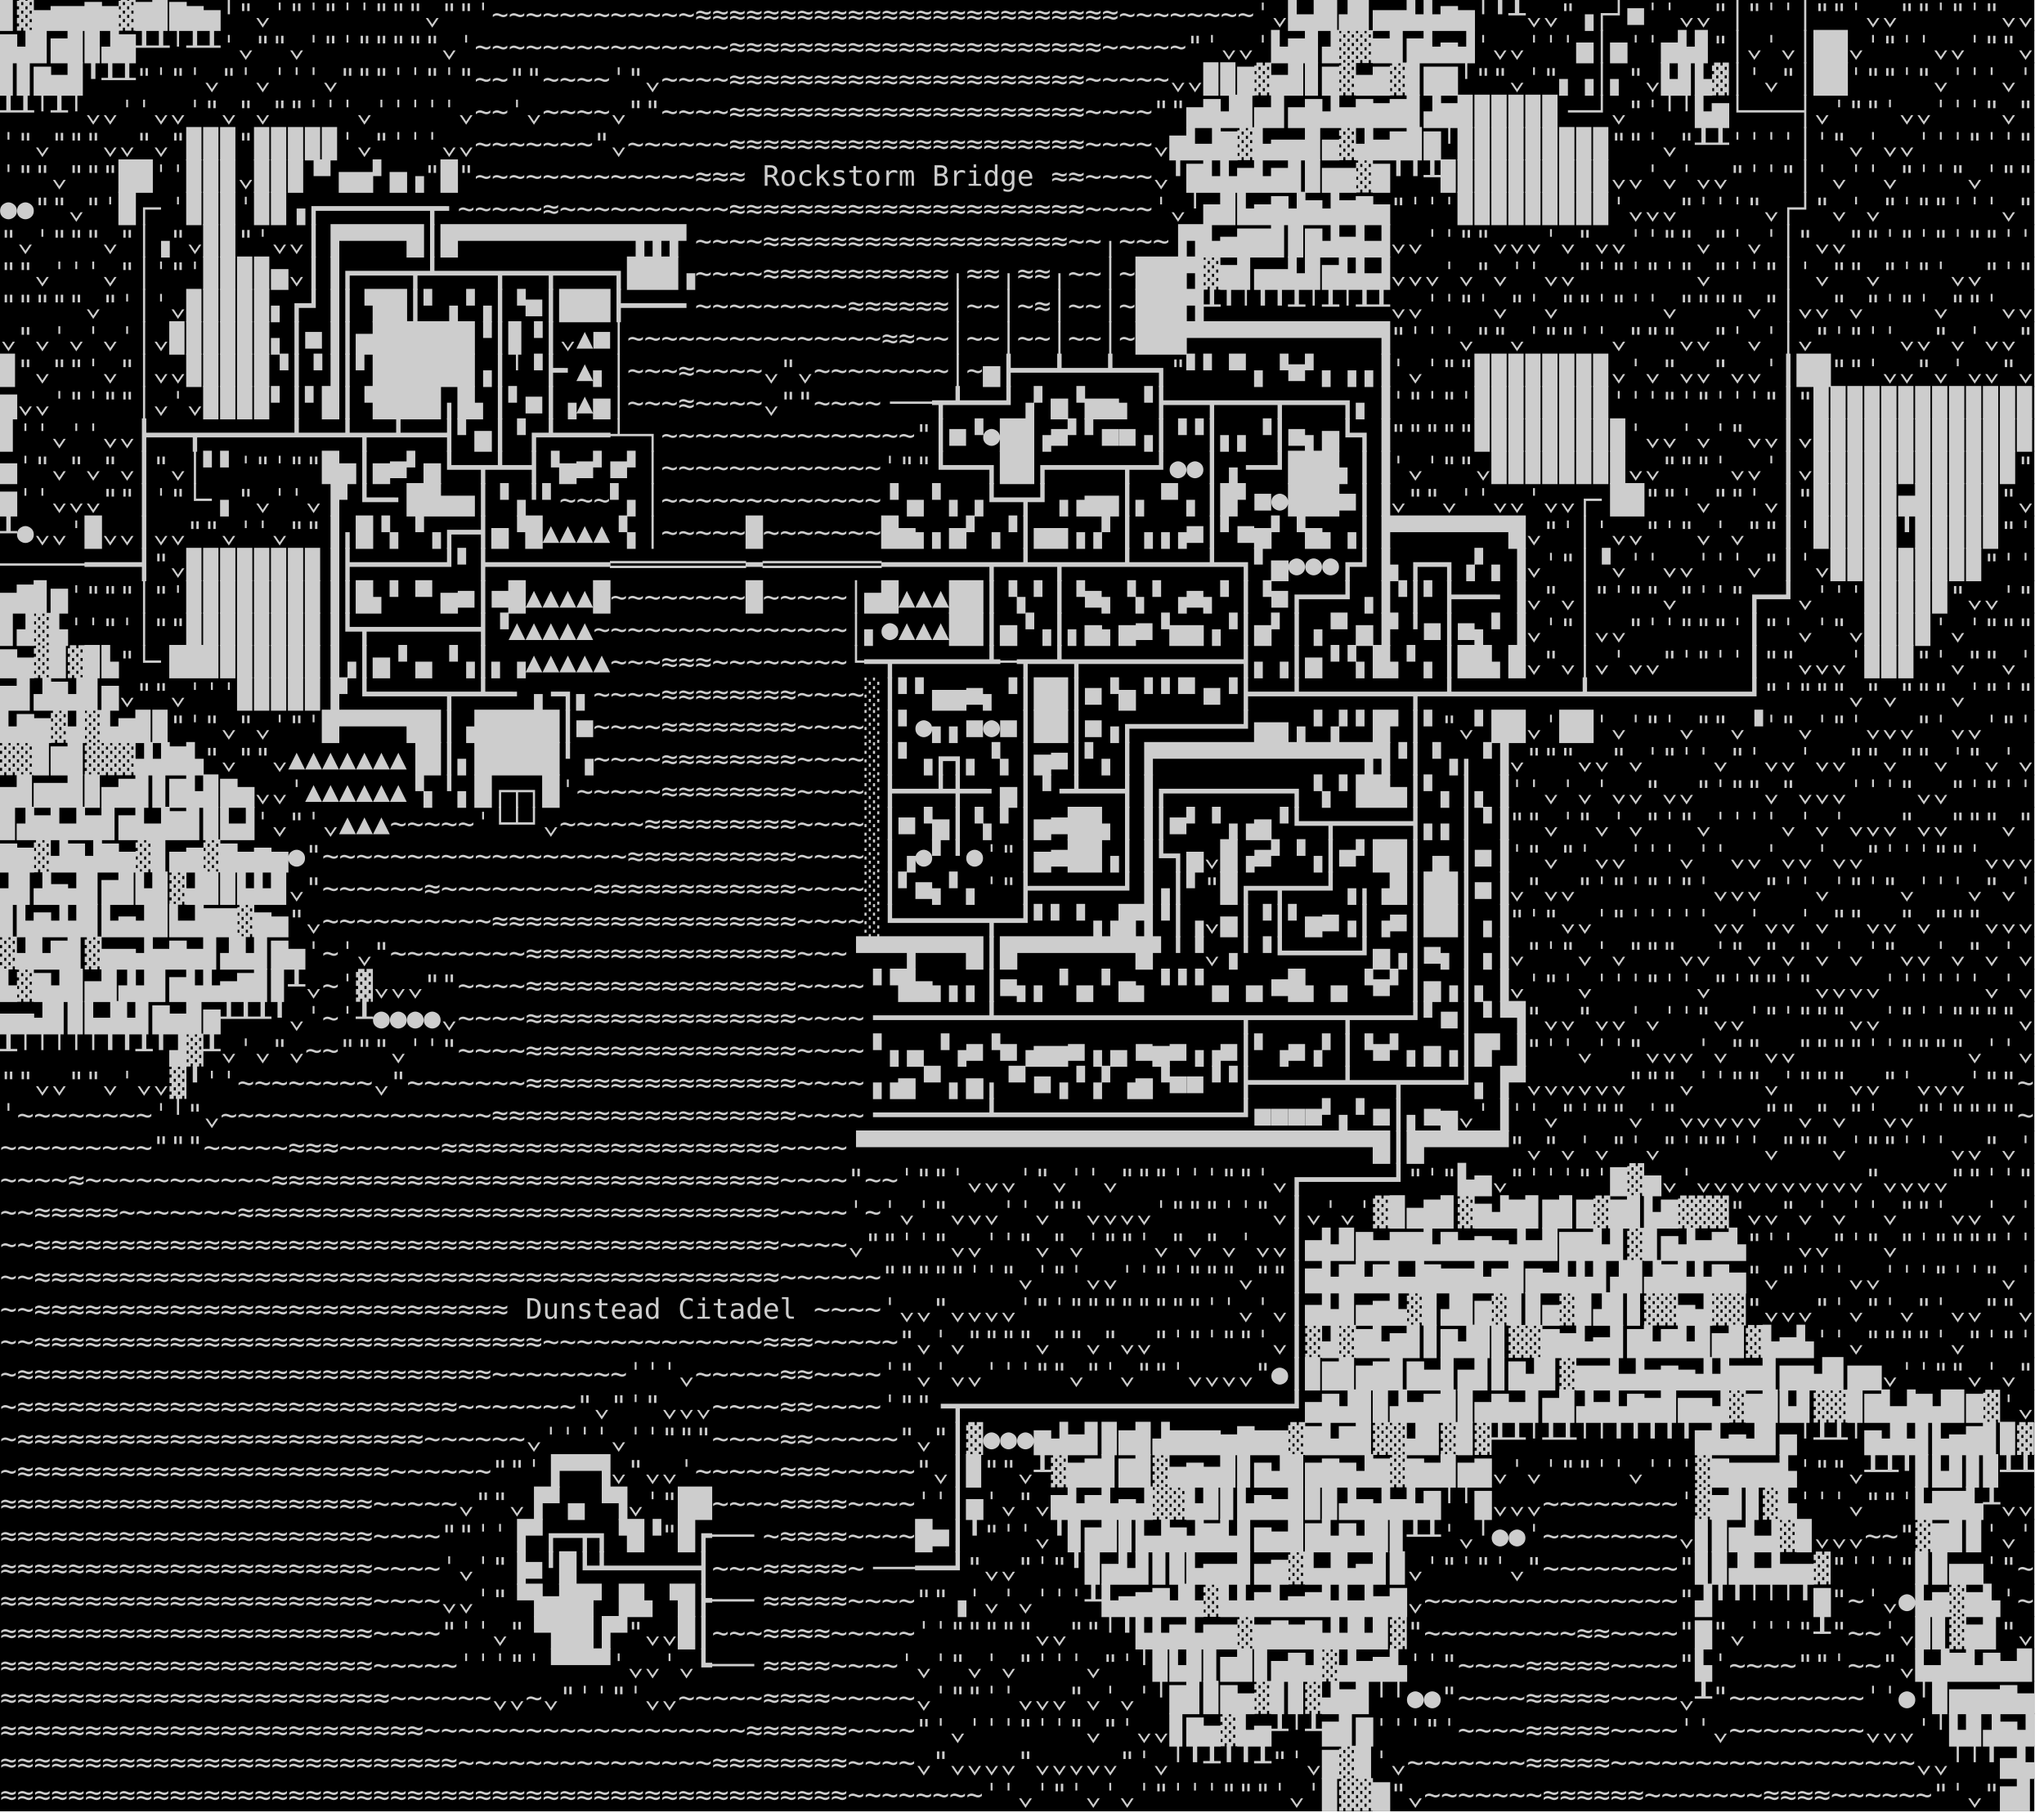
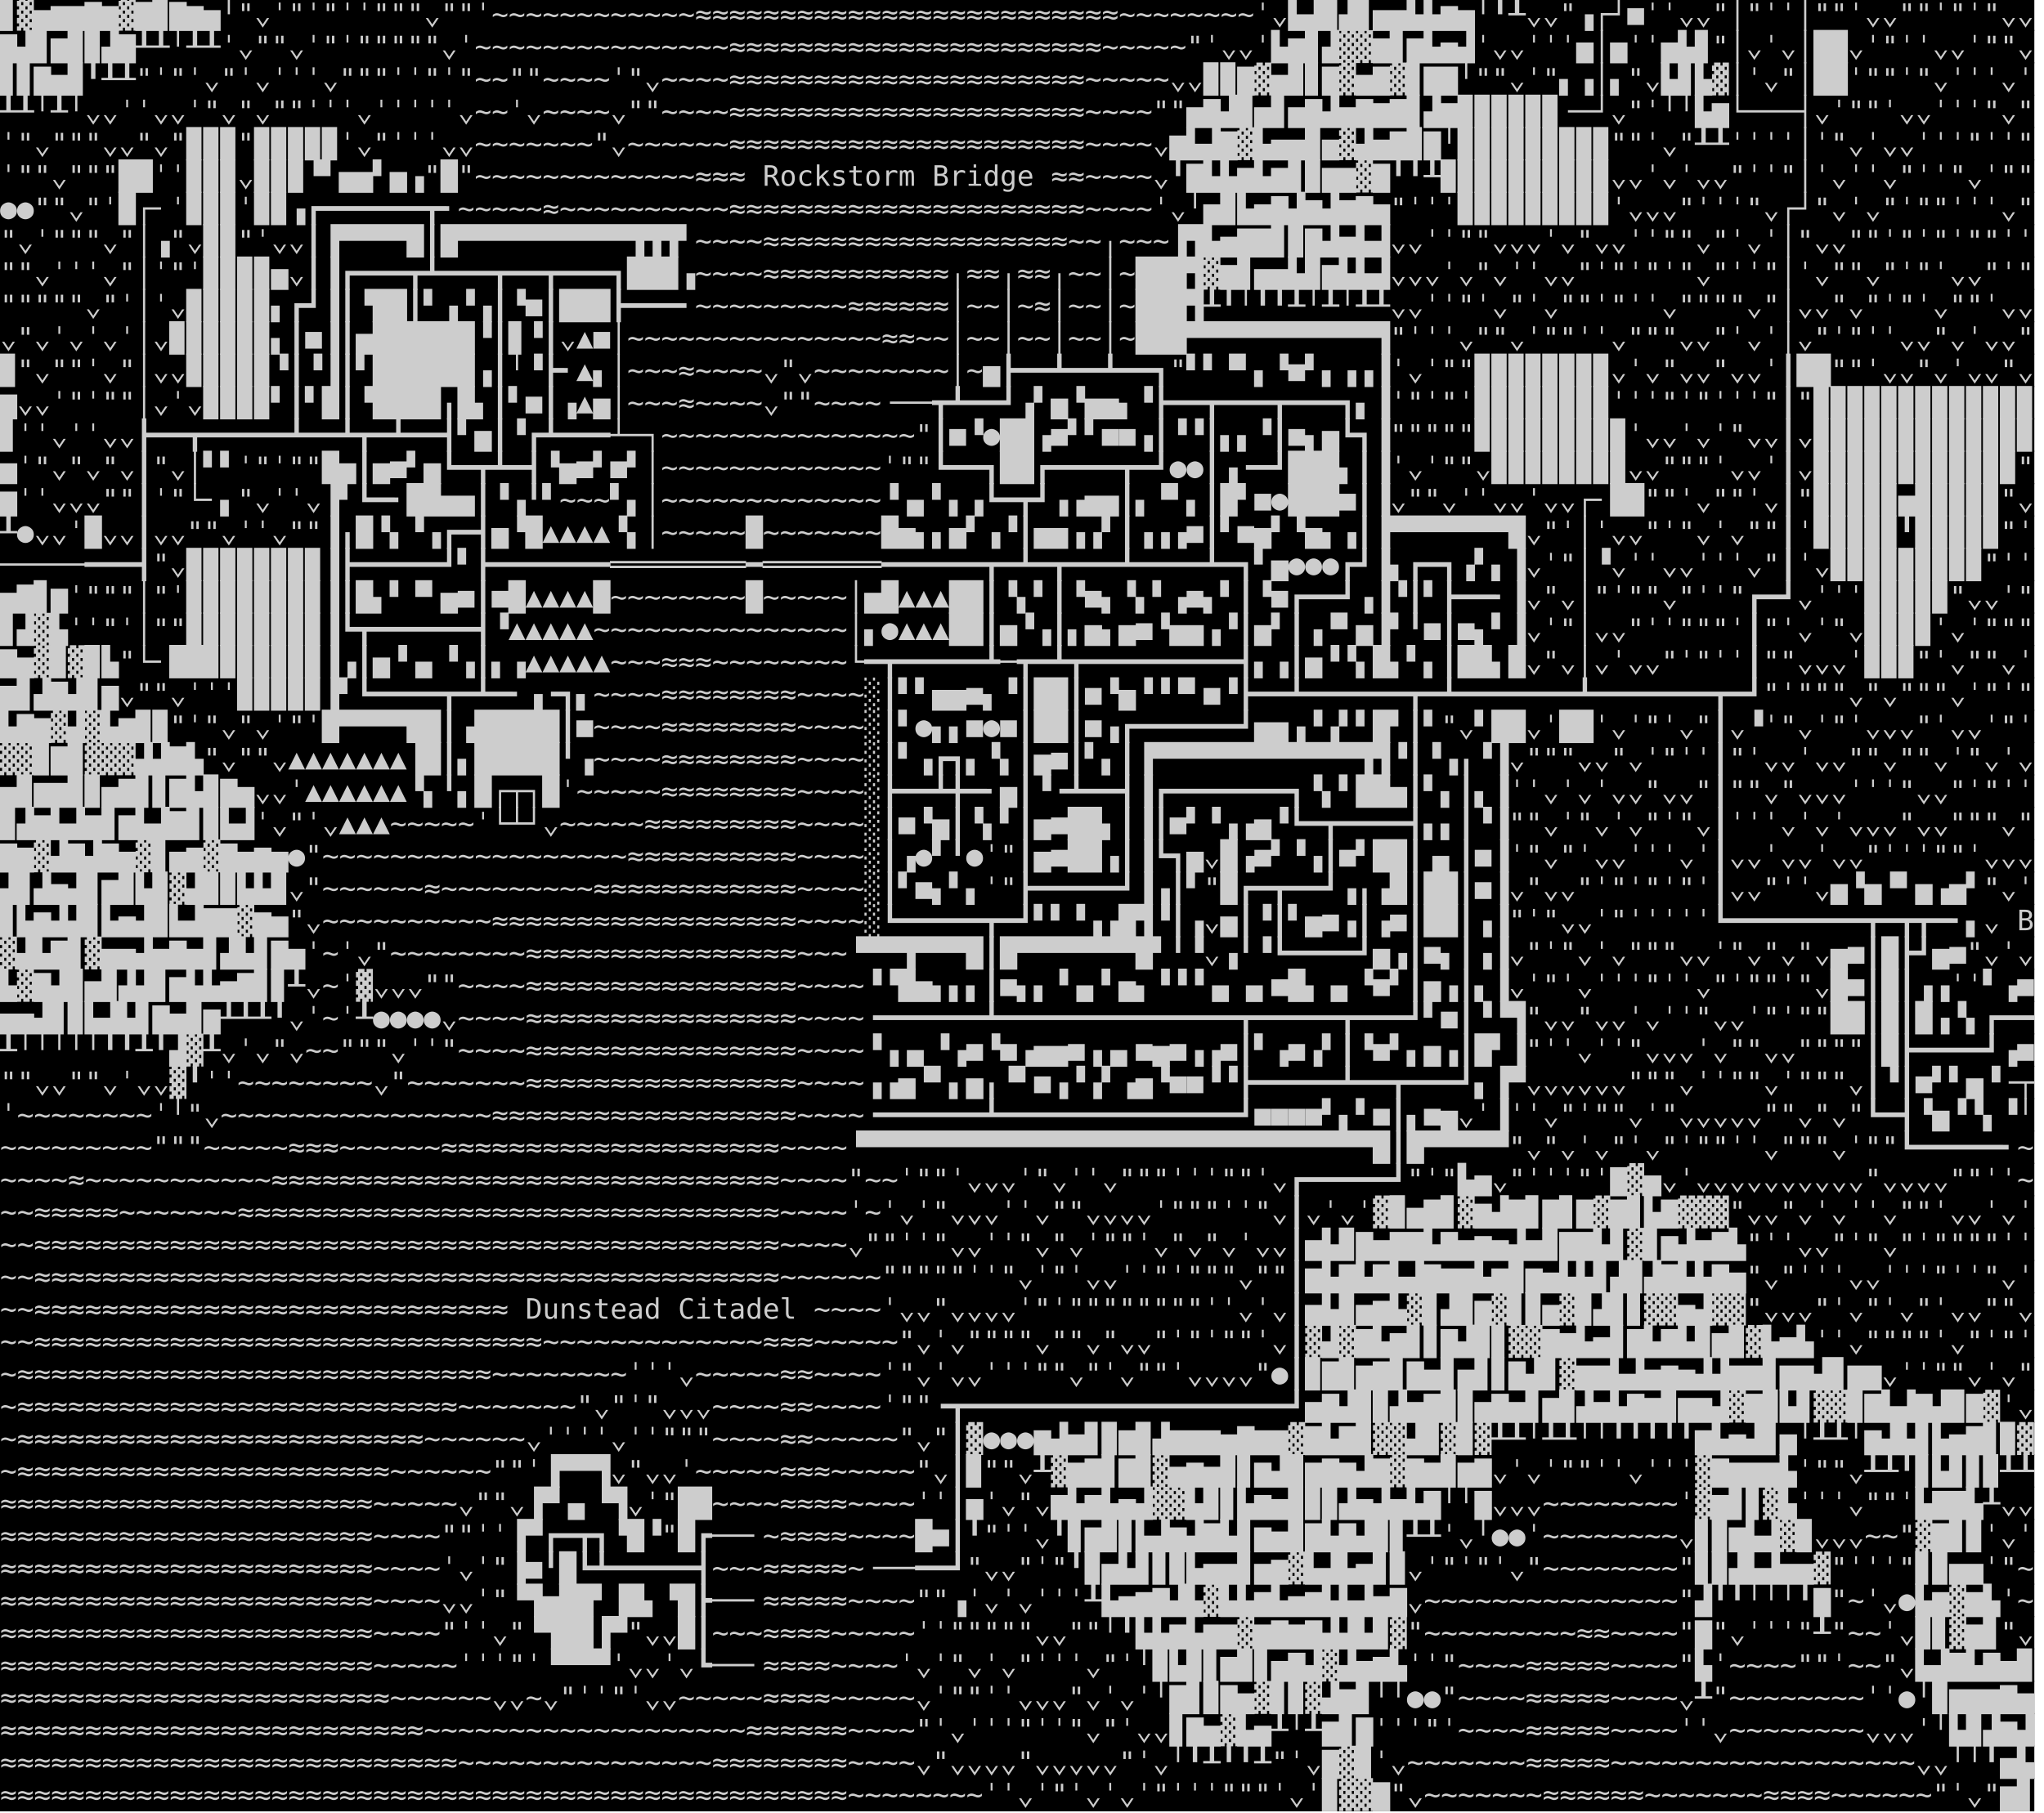
<svg xmlns="http://www.w3.org/2000/svg" version="1.1" width="726.0px" height="644.0px" viewBox="0 0 726.0 644.0" style="letter-spacing:0em;font-size:10px;font-family:'DejaVu Sans Mono';stroke:none">
  <text y="8.5" x="0.0" style="fill:#000000">████████████████████████████████████████████████████████████████████████████████████████████████████████████████████████</text>
█<text y="20.0" x="0.0" style="fill:#000000">████████████████████████████████████████████████████████████████████████████████████████████████████████████████████████</text>
█<text y="31.5" x="0.0" style="fill:#000000">████████████████████████████████████████████████████████████████████████████████████████████████████████████████████████</text>
█<text y="43.0" x="0.0" style="fill:#000000">████████████████████████████████████████████████████████████████████████████████████████████████████████████████████████</text>
█<text y="54.5" x="0.0" style="fill:#000000">████████████████████████████████████████████████████████████████████████████████████████████████████████████████████████</text>
█<text y="66.0" x="0.0" style="fill:#000000">████████████████████████████████████████████████████████████████████████████████████████████████████████████████████████</text>
█<text y="77.5" x="0.0" style="fill:#000000">████████████████████████████████████████████████████████████████████████████████████████████████████████████████████████</text>
█<text y="89.0" x="0.0" style="fill:#000000">████████████████████████████████████████████████████████████████████████████████████████████████████████████████████████</text>
█<text y="100.5" x="0.0" style="fill:#000000">████████████████████████████████████████████████████████████████████████████████████████████████████████████████████████</text>
█<text y="112.0" x="0.0" style="fill:#000000">████████████████████████████████████████████████████████████████████████████████████████████████████████████████████████</text>
█<text y="123.5" x="0.0" style="fill:#000000">████████████████████████████████████████████████████████████████████████████████████████████████████████████████████████</text>
█<text y="135.0" x="0.0" style="fill:#000000">████████████████████████████████████████████████████████████████████████████████████████████████████████████████████████</text>
█<text y="146.5" x="0.0" style="fill:#000000">████████████████████████████████████████████████████████████████████████████████████████████████████████████████████████</text>
█<text y="158.0" x="0.0" style="fill:#000000">████████████████████████████████████████████████████████████████████████████████████████████████████████████████████████</text>
█<text y="169.5" x="0.0" style="fill:#000000">████████████████████████████████████████████████████████████████████████████████████████████████████████████████████████</text>
█<text y="181.0" x="0.0" style="fill:#000000">████████████████████████████████████████████████████████████████████████████████████████████████████████████████████████</text>
█<text y="192.5" x="0.0" style="fill:#000000">████████████████████████████████████████████████████████████████████████████████████████████████████████████████████████</text>
█<text y="204.0" x="0.0" style="fill:#000000">████████████████████████████████████████████████████████████████████████████████████████████████████████████████████████</text>
█<text y="215.5" x="0.0" style="fill:#000000">████████████████████████████████████████████████████████████████████████████████████████████████████████████████████████</text>
█<text y="227.0" x="0.0" style="fill:#000000">████████████████████████████████████████████████████████████████████████████████████████████████████████████████████████</text>
█<text y="238.5" x="0.0" style="fill:#000000">████████████████████████████████████████████████████████████████████████████████████████████████████████████████████████</text>
█<text y="250.0" x="0.0" style="fill:#000000">████████████████████████████████████████████████████████████████████████████████████████████████████████████████████████</text>
█<text y="261.5" x="0.0" style="fill:#000000">████████████████████████████████████████████████████████████████████████████████████████████████████████████████████████</text>
█<text y="273.0" x="0.0" style="fill:#000000">████████████████████████████████████████████████████████████████████████████████████████████████████████████████████████</text>
█<text y="284.5" x="0.0" style="fill:#000000">████████████████████████████████████████████████████████████████████████████████████████████████████████████████████████</text>
█<text y="296.0" x="0.0" style="fill:#000000">████████████████████████████████████████████████████████████████████████████████████████████████████████████████████████</text>
█<text y="307.5" x="0.0" style="fill:#000000">████████████████████████████████████████████████████████████████████████████████████████████████████████████████████████</text>
█<text y="319.0" x="0.0" style="fill:#000000">████████████████████████████████████████████████████████████████████████████████████████████████████████████████████████</text>
█<text y="330.5" x="0.0" style="fill:#000000">████████████████████████████████████████████████████████████████████████████████████████████████████████████████████████</text>
█<text y="342.0" x="0.0" style="fill:#000000">████████████████████████████████████████████████████████████████████████████████████████████████████████████████████████</text>
█<text y="353.5" x="0.0" style="fill:#000000">████████████████████████████████████████████████████████████████████████████████████████████████████████████████████████</text>
█<text y="365.0" x="0.0" style="fill:#000000">████████████████████████████████████████████████████████████████████████████████████████████████████████████████████████</text>
█<text y="376.5" x="0.0" style="fill:#000000">████████████████████████████████████████████████████████████████████████████████████████████████████████████████████████</text>
█<text y="388.0" x="0.0" style="fill:#000000">████████████████████████████████████████████████████████████████████████████████████████████████████████████████████████</text>
█<text y="399.5" x="0.0" style="fill:#000000">████████████████████████████████████████████████████████████████████████████████████████████████████████████████████████</text>
█<text y="411.0" x="0.0" style="fill:#000000">████████████████████████████████████████████████████████████████████████████████████████████████████████████████████████</text>
█<text y="422.5" x="0.0" style="fill:#000000">████████████████████████████████████████████████████████████████████████████████████████████████████████████████████████</text>
█<text y="434.0" x="0.0" style="fill:#000000">████████████████████████████████████████████████████████████████████████████████████████████████████████████████████████</text>
█<text y="445.5" x="0.0" style="fill:#000000">████████████████████████████████████████████████████████████████████████████████████████████████████████████████████████</text>
█<text y="457.0" x="0.0" style="fill:#000000">████████████████████████████████████████████████████████████████████████████████████████████████████████████████████████</text>
█<text y="468.5" x="0.0" style="fill:#000000">████████████████████████████████████████████████████████████████████████████████████████████████████████████████████████</text>
█<text y="480.0" x="0.0" style="fill:#000000">████████████████████████████████████████████████████████████████████████████████████████████████████████████████████████</text>
█<text y="491.5" x="0.0" style="fill:#000000">████████████████████████████████████████████████████████████████████████████████████████████████████████████████████████</text>
█<text y="503.0" x="0.0" style="fill:#000000">████████████████████████████████████████████████████████████████████████████████████████████████████████████████████████</text>
█<text y="514.5" x="0.0" style="fill:#000000">████████████████████████████████████████████████████████████████████████████████████████████████████████████████████████</text>
█<text y="526.0" x="0.0" style="fill:#000000">████████████████████████████████████████████████████████████████████████████████████████████████████████████████████████</text>
█<text y="537.5" x="0.0" style="fill:#000000">████████████████████████████████████████████████████████████████████████████████████████████████████████████████████████</text>
█<text y="549.0" x="0.0" style="fill:#000000">████████████████████████████████████████████████████████████████████████████████████████████████████████████████████████</text>
█<text y="560.5" x="0.0" style="fill:#000000">████████████████████████████████████████████████████████████████████████████████████████████████████████████████████████</text>
█<text y="572.0" x="0.0" style="fill:#000000">████████████████████████████████████████████████████████████████████████████████████████████████████████████████████████</text>
█<text y="583.5" x="0.0" style="fill:#000000">████████████████████████████████████████████████████████████████████████████████████████████████████████████████████████</text>
█<text y="595.0" x="0.0" style="fill:#000000">████████████████████████████████████████████████████████████████████████████████████████████████████████████████████████</text>
█<text y="606.5" x="0.0" style="fill:#000000">████████████████████████████████████████████████████████████████████████████████████████████████████████████████████████</text>
█<text y="618.0" x="0.0" style="fill:#000000">████████████████████████████████████████████████████████████████████████████████████████████████████████████████████████</text>
█<text y="629.5" x="0.0" style="fill:#000000">████████████████████████████████████████████████████████████████████████████████████████████████████████████████████████</text>
█<text y="641.0" x="0.0" style="fill:#000000">████████████████████████████████████████████████████████████████████████████████████████████████████████████████████████</text>
█<text y="8.5" x="0.0" style="fill:#cdcdcd">▊▓▅▆▆▇▆▓▇▉▇▆▅╵"⌄ˈ"ˈ"ˈˈ"""⌄""ˈ~~~~~~~~~~~~≈≈≈≈≈≈≈≈≈≈≈≈≈≈≈≈≈≈≈≈≈≈≈≈≈~~~~~~~~ˈ⌄▙▟▉▟▊▅▅▙▙▆▅╵╹┸⌄⌄"▗┌┘■ˈˈ⌄⌄"│"ˈˈ│""ˈ⌄⌄""ˈ"ˈ"⌄⌄</text>
⌄<text y="20.0" x="0.0" style="fill:#cdcdcd">▇▟▊▆▉▉▟▇┸┸╵┸┸ˈ⌄""⌄ˈ"ˈ"""""⌄ˈ~~~~~~~~~~~~~~~≈≈≈≈≈≈≈≈≈≈≈≈≈≈≈≈≈≈≈≈≈≈~~~~~"ˈ⌄⌄ˈ▙▆▊▟▓▓▆▊▆▙▅▟ˈ⌄⌄ˈˈˈ▅│▅ˈˈ▅▙▊"│⌄ˈ⌄│██⌄ˈ"ˈˈ⌄⌄ˈ""⌄</text>
⌄<text y="31.5" x="0.0" style="fill:#cdcdcd">▊▊▇▅▉╹┸┸"ˈ"ˈ⌄"ˈ⌄ˈˈˈ⌄"""ˈˈ"ˈ"~~""~~~~ˈ"⌄~~~~≈≈≈≈≈≈≈≈≈≈≈≈≈≈≈≈≈≈≈≈≈~~~~~⌄⌄▉▉▇▓▅▉▊▇▓▅▇▓▊▇▇╵""⌄ˈ"▖▗│▖"⌄▙▊▙▓│ˈ⌄"│██ˈ""ˈ"⌄ˈˈˈ⌄ˈ</text>
"<text y="43.0" x="0.0" style="fill:#cdcdcd">┸┸╵┸╵⌄⌄ˈˈ⌄⌄ˈ"⌄"⌄""ˈˈˈ⌄ˈˈˈˈˈ⌄~~ˈ⌄~~~~⌄""~~~~≈≈≈≈≈≈≈≈≈≈≈≈≈≈≈≈≈≈≈≈≈~~~~""▅▇▟▉▅▊▅▇▟▅▇▆▇▊▟▆▉▉▉▉▉▉╶─┘⌄"ˈ╵╵▙▆└───┤⌄ˈ""ˈ⌄⌄ˈˈˈ"⌄"</text>
⌄<text y="54.5" x="0.0" style="fill:#cdcdcd">ˈ"⌄"""⌄⌄"⌄"▉▉▉"▉▉▉▉▉ˈ⌄"ˈˈˈ⌄⌄~~~~~~~"⌄~~~~~~≈≈≈≈≈≈≈≈≈≈≈≈≈≈≈≈≈≈≈≈≈~~~~⌄▆▙▟▇▓▙▅▅▉▅▓▟▅▇▉▇╵▉▉▉▉▉▉▉▉▉""ˈ⌄"┸┸ˈˈˈˈ│ˈ"⌄ˈ⌄⌄ˈˈˈ"ˈˈ"</text>
ˈ<text y="66.0" x="0.0" style="fill:#cdcdcd">ˈ""⌄"""██ˈˈ▉▉▉⌄▉▉▉▝▘▅▅▘▅▗"█"~~~~~~~~~~~~~≈≈≈ Rockstorm Bridge ≈≈~~~~⌄╹▇▙▙▆▙▆▊▉▆▆▓▇╹╹┸▉▉▉▉▉▉▉▉▉▉⌄⌄ˈ⌄ˈ⌄⌄"ˈˈ"│ˈ⌄ˈˈ⌄"ˈˈ"⌄ˈ""</text>
ˈ<text y="77.5" x="0.0" style="fill:#cdcdcd">●●""⌄"ˈ█┌╴ˈ▉▉▉ˈ▉▉▗┏━━━━━━┳╸~~~~~≈~~~~~~~~~~≈≈≈≈≈≈≈≈≈≈≈≈≈≈≈≈≈≈≈≈≈~~~~ˈ⌄╵▅▉▙▅▇▟▆▟▆▇▅"ˈˈˈ▉▉▉▉▉▉▉▉▉ˈ⌄⌄⌄"ˈˈˈ"⌄┌┘"⌄ˈ⌄"ˈ""ˈˈˈ⌄"</text>
ˈ<text y="89.0" x="0.0" style="fill:#cdcdcd">"⌄ˈ"""⌄"│▗"⌄▉▉"ˈ⌄⌄┃▐▀▀▀▀█┃█▀▀▀▀▀▀▀▀▀▀▜▜▜▘~~~~≈≈≈≈≈≈≈≈≈≈≈≈≈≈≈≈≈≈~~╷~~~▐▜▙▅▇▇▊▉▇▟▅▙▟⌄⌄ˈˈ""⌄⌄⌄ˈ⌄"⌄⌄ˈˈ""⌄"ˈ⌄ˈ│"⌄⌄""ˈ"ˈ"ˈ""ˈˈ</text>
⌄<text y="100.5" x="0.0" style="fill:#cdcdcd">""⌄ˈˈˈ⌄"│ˈ"ˈ▉▉▉▉▅⌄┃▐┏━━━┳┻━━━┳━━┳━━━┓███▗~~~~≈≈≈≈≈≈≈≈≈≈≈╷≈≈╷≈≈╷~~│~███▜▓▆▊▅▅▙▉▆▙▙▟⌄⌄⌄ˈ⌄"⌄ˈˈ⌄⌄"ˈ"ˈ"ˈ"⌄"ˈˈ"│ˈ⌄""⌄"ˈ"ˈ⌄⌄"ˈ"</text>
⌄<text y="112.0" x="0.0" style="fill:#cdcdcd">"""""⌄"ˈ│ˈ⌄▉▉▉▉▉▖┏┛▐┃▝██┃▘▗▝▗┃▝■┃███┣━━━╸~~~~~~~~~≈≈≈≈≈≈│~~│~≈│~~│~███▜┸╹╵╹╹┸╵┸╵┸┸⌄⌄ˈˈ"ˈ⌄"ˈ⌄""ˈ"ˈˈ⌄""""⌄"│⌄⌄"⌄"ˈ"ˈ⌄""ˈ⌄⌄</text>
ˈ<text y="123.5" x="0.0" style="fill:#cdcdcd">⌄"⌄ˈ⌄ˈ⌄ˈ│⌄▉▉▉▉▉▉▖┃■▐┃▅██████▝┃▊▝┃⌄▲■│~~~~~~~~~~~~~~~≈≈~~│~~│~~│~~│~███▀▀▀▀▀▀▀▀▀▀▀▜"ˈˈˈ⌄""⌄ˈ""ˈˈ⌄"""⌄⌄"ˈ⌄ˈ│⌄"ˈ"ˈˈ⌄⌄"⌄ˈ⌄⌄"</text>
⌄<text y="135.0" x="0.0" style="fill:#cdcdcd">▉"⌄""ˈ⌄"│⌄⌄▉▉▉▉▉▝┃▝▐┃▘██████▗┃╵▝┣╸▲▖│~~~≈~~~~⌄"⌄~~~~~~~~│~▅┣━━┻━━┻━━┓"▘▘▝▘▖▝■▘▖▗▗▐ˈ⌄ˈ""▉▉▉▉▉▉▉▉⌄ˈ⌄"⌄⌄"⌄⌄ˈ┃██""ˈ⌄⌄"⌄ˈ⌄⌄"⌄</text>
⌄<text y="146.5" x="0.0" style="fill:#cdcdcd">▆⌄⌄ˈ"ˈ""│⌄ˈ⌄▉▉▉▉▘┃▘█┃▝████╻█▖┃▘■┃▗▲▅│~~~≈~~~~⌄""~~~~╶──┳┻━━┛▗▘▅▝▅▅▖▝┣━━┳━━━┳━━━┓▖▐ˈ"ˈ"ˈ▉▉▉▉▉▉▉▉ˈˈˈ"ˈ"ˈˈˈ"┃"▉▉▉▉▉▉▉▉▉▉▉▉▉</text>
⌄<text y="158.0" x="0.0" style="fill:#cdcdcd">▊ˈˈ⌄ˈˈ⌄⌄┣━━┳━━━━━┻━━┻┳━┻━━┫▘▅┃▝┏┻━━━┴─┐~~~~~~~~~~~~~~~"┃■▝●██▗■▘▘■■▗┃▝▝┃▖▖▝┃■▖▅┗┓▐"""""▉▉▉▉▉▉▉▉▉ˈ⌄⌄ˈ⌄ˈ"⌄⌄┃⌄▉▉▉▉▉▉▉▉▉▉▉▉▉</text>
ˈ<text y="169.5" x="0.0" style="fill:#cdcdcd">▅ˈ"⌄"⌄"⌄┃"⌄│▘▘ˈ"ˈ""█▅┃▅■▘▅┗━┳┻━┫▝▅■▘■▘│~~~~~~~~~~~~~ˈ""┗━━┓██┏━━━━┳━┛●●┃▗╺━┛███▖┃▐ˈ⌄ˈ""⌄▉▉▉▉▉▉▉▉⌄⌄"""ˈ⌄⌄ˈ┃⌄▉▉▉▉▉▉▉▉▉▉▉▉"</text>
⌄<text y="181.0" x="0.0" style="fill:#cdcdcd">▆ˈˈ⌄⌄⌄""┃ˈ"└╴▖"⌄ˈˈ⌄▐▘┗━╸██▅▅┃▝▗╹▘~~~▘▖│~~~~~~~~~~~~~▝▗▖▘▖▗┗━┳┛▗▗▅▅┃▖▝▘▖┃█▘■●███■┃▐⌄""⌄ˈˈ⌄⌄ˈ⌄⌄┌╴██""ˈ⌄""ˈ⌄┃"▉▉▉▉▉▅▉▉▉▉▉"⌄</text>
ˈ<text y="192.5" x="0.0" style="fill:#cdcdcd">┸●⌄⌄ˈ█⌄⌄┃⌄⌄""⌄ˈˈ⌄""▐╻█▝▖▝▗┏━┫▅▝█▲▲▲▲▝▖│~~~~~█~~~~~~~█▅▖▖▅▘▗▝┃▅▅▗▗▘┃▗▗▗■┃▘■▅▘▝▅▖▗┃▐▀▀▀▀▀▀▀█⌄"ˈ│ˈ⌄⌄"ˈ"⌄ˈ⌄""┃ˈ▉▉▉▉▉╹▉▉▉▉▉"ˈ</text>
"<text y="204.0" x="0.0" style="fill:#cdcdcd">─────━━━┫"⌄▉▉▉▉▉▉▉▉▐┣━━━━━┛▘┣━━━━━━━════════━═══════━━━━━━┳━┻━┳━━━┻━━━━┻━┓▘▅●●●┏┛▐▖┏━┓▗▘▖▐⌄ˈ"│▝⌄ˈˈ⌄⌄ˈˈˈ⌄"┃ˈ⌄▉▉▉▉▉▉▉▉▉"ˈˈ</text>
"<text y="215.5" x="0.0" style="fill:#cdcdcd">▅▇▊▆ˈ"""│"ˈ▉▉▉▉▉▉▉▉▐┃█▖▘▝▘▅■┃■█▲▲▲▲█~~~~~~~~█~~~~~│▅█▲▲▲██┃▝▖▘┃▝■▖▝▖▘▗■▖▘┃▝■┏━━┛▗▐▝┃▘┣━━╸▐⌄"⌄│"ˈ""⌄"ˈˈ"┏━┛⌄ˈˈˈ▉▉▉▉▉"⌄⌄ˈ"</text>
"<text y="227.0" x="0.0" style="fill:#cdcdcd">▊▟▓▙ˈˈ"ˈ│""▉▉▉▉▉▉▉▉▐┗┳━━━━━━┫▝▲▲▲▲▲~~~~~~~~~~~~~~~│▖●▲▲▲██┃▅▝▗┃▖▅▖▅■▝▅▅▗▝┃▅▘┃▗▝▘▅▐▘╹■┃■▖▘▐⌄ˈ"│⌄⌄"ˈˈ"""ˈ┃"ˈ⌄ˈ"⌄▉▉▉▉ˈ⌄ˈ"""</text>
ˈ<text y="238.5" x="0.0" style="fill:#cdcdcd">▇▅▓▉▓▉▙"└╴██▉▉▉▉▉▉▉▐▗┃▅▝▗▖▝▗┃▖▗▲▲▲▲▲~~~≈≈≈~~~~~~~~└━┳━━━━━┻─┳━┻┳━━━━━━━━━┫▖▗┃▅▝▝▖█▖▘▖┃██▖█⌄"⌄│⌄ˈ⌄⌄"ˈ"ˈˈ┃""⌄⌄⌄ˈ▉▉▉"ˈ⌄""⌄ˈ</text>
- ˈ<text y="250.0" x="0.0" style="fill:#cdcdcd">▆▊▟▇▟▊▆⌄""⌄ˈˈˈ▉▉▉▉▉▐▘┗━━━━┳━┻━╸▗╺┓▖~~~~≈≈≈≈≈≈≈≈~~~~░┃▘▘▅▅■▖▝┃██┃■▝▅▝▝▝▘■▝┣━━┻━━━━━━┳━┻━━━━━━━┻━━━━━━━━━┛"ˈ"""⌄"⌄"""⌄ˈ"ˈ"</text>
- ˈ<text y="261.5" x="0.0" style="fill:#cdcdcd">▙▇▆▓▟▓▙▆▉▉"ˈ"⌄"⌄ˈ"ˈ█▀▀▀▀██┃▗█████┃■~~~~≈≈≈≈≈≈≈≈~~~~░┃▘●▖▖■●■┃██┃■▗┏━━━━━━┛▅▅▗▝▗▘▘█▘┃▘"⌄▘██⌄ˈ██ˈ⌄ˈ"ˈ⌄""⌄▝ˈ"⌄ˈ"ˈ⌄⌄⌄"ˈ⌄⌄ˈ"ˈ</text>
- ˈ<text y="273.0" x="0.0" style="fill:#cdcdcd">▓▓▉▇▉▓▓▓▟▟▇▙"⌄""⌄▲▲▲▲▲▲▲▐█┃▖█████╹▗~~~~≈≈≈≈≈≈≈≈~~~~░┃▘▗┏┓▖▝▖┃▅■┃▘▖┃▐▀▀▀▀▀▀▀▀▀▀▀▀▜▜▝┃▝▗╻▝▐⌄"""⌄⌄"⌄ˈ"ˈˈ⌄"ˈ⌄⌄ˈ⌄⌄""⌄""⌄ˈ"⌄ˈ⌄</text>
- "<text y="284.5" x="0.0" style="fill:#cdcdcd">▅▉▆▆▉▉▅▇▊▊▇▙▉▇▅⌄⌄ˈ▲▲▲▲▲▲▝▖╹▖█┌┬┐█ˈ~~~~~≈≈≈≈≈≈≈≈~~~~░┣━━┻╋━╸▅┃▝╺┻━━┫▐┏━━━━━━━┓▝▖▘██▅┃▘▖┃▖▐ˈˈ⌄ˈ⌄ˈ⌄⌄"⌄⌄"ˈ""⌄"⌄⌄⌄ˈˈˈ"⌄⌄"ˈ"ˈˈ</text>
- ˈ<text y="296.0" x="0.0" style="fill:#cdcdcd">▉▟▆▙▟▆▊▆▙▟▇▊▉▙▟ˈ⌄"ˈ⌄▲▲▲~~~~~ˈ└┴┘⌄~~~~~≈≈≈≈≈≈≈≈≈~~~~░┃■▝▅┃▝▖▘┃▅■██▖┃▐┃■▘▝▗▗▅▝┗━┳━━━━┫▖▖┃▝▐""⌄ˈ"⌄ˈ⌄"ˈ"⌄ˈˈˈˈ⌄ˈ⌄ˈ⌄⌄⌄"⌄⌄"""⌄"</text>
- ˈ<text y="307.5" x="0.0" style="fill:#cdcdcd">▇▆▓▟▇▟▇▅▓▊▅▆▓▇▅▆▅●"~~~~~~~~~~~~~~~~~~≈≈≈≈≈≈≈≈≈≈~~~~░┃▗●▘╹●ˈ"┃▅■██▗┃▐┗┓▅⌄█▗■▘▝▗┃■▘██┃▗▖┃■▐ˈ"⌄"ˈ⌄⌄ˈˈˈ⌄ˈˈ⌄⌄ˈ⌄⌄ˈ⌄⌄"ˈˈˈ""ˈ⌄⌄⌄</text>
- ⌄<text y="319.0" x="0.0" style="fill:#cdcdcd">▟▊▟▅▟▊▆▉▙▉▓▟▉▉▙▙▉⌄"~~~~~~≈~~~~~~~~~≈≈≈≈≈≈≈≈≈≈≈≈~~~~░┃▘■▖▘▖ˈ"┣━━━━━┛▐▗┃▘"█┏━┳━━┛▗╻▗█┃██┃■▐⌄"⌄⌄"ˈ"ˈ"ˈ"ˈ⌄⌄⌄"ˈˈ⌄ˈ"ˈ"⌄ˈˈˈ⌄"⌄ˈ</text>
- ˈ<text y="330.5" x="0.0" style="fill:#cdcdcd">▊▙▆▟▟▊▙▅▟▉▙▟▇▇▓▆▅"⌄~~~~~~~~~~≈≈≈≈≈≈≈≈≈≈≈≈≈≈≈≈≈≈~~~~░┗━━━━━┳━┛▘▘▝▗▗█▜▝┃▗⌄▅┃▝┃▘▅■▗┃▗■┃██┃▗▐"ˈ"⌄⌄ˈ"ˈˈˈˈˈ⌄⌄ˈ⌄⌄ˈ⌄""⌄⌄"⌄"""⌄⌄⌄</text>
- "<text y="342.0" x="0.0" style="fill:#cdcdcd">▓▟▙▇▊▓▅▅▟▅▇▅▊▟▙▊▇▅ˈ~ˈ⌄"~~~~~~~~≈≈≈≈≈≈≈≈≈≈≈≈≈≈≈≈~~~▝▀▀▜▀▀▀█┃█▀▀▀▀▀▀▀█▘╹▝⌄▗╹▝┗━━━━┛▅▗┃■▖┃▗▐⌄"ˈ"⌄ˈ⌄"""⌄⌄ˈ"⌄"⌄"⌄ˈ⌄ˈ"⌄⌄ˈ⌄"⌄ˈ⌄</text>
- ⌄<text y="353.5" x="0.0" style="fill:#cdcdcd">▙▓▇▟▉▅▉▟▟▊▆▙▙▅▇▊▊┸⌄~ˈ▓⌄⌄⌄""~~~~≈≈≈≈≈≈≈≈≈≈≈≈≈≈≈≈~~~~▝▝█▅▖▖▖┃■▖▖▝▗▖▘▅▖▝▝▝▗▖▗▖■█▖▗▖▝■▘┃▅▗┃▖▐⌄ˈ"ˈ⌄ˈˈˈ"ˈˈ⌄"ˈ""ˈ"⌄⌄⌄⌄ˈˈˈˈˈˈ⌄ˈ⌄</text>
- ⌄<text y="365.0" x="0.0" style="fill:#cdcdcd">▅▅▟▊▉▙▟▙▊▇▅▉▆┸┸┸╹⌄ˈ~ˈ┸●●●●⌄~~~~≈≈≈≈≈≈≈≈≈≈≈≈≈≈≈≈~~~~╺━━━━━━┻━━━━━━━━━━━━━━┳━━━━━┳━━━┛▘■┃▝▝▜"⌄⌄"⌄⌄ˈ⌄ˈˈ"⌄⌄ˈ"ˈ"""⌄⌄ˈ"ˈˈ""""⌄</text>
- "<text y="376.5" x="0.0" style="fill:#cdcdcd">┸╵╵╵╵╵╹╹┸╹▟▓┸⌄ˈ⌄"⌄~~"""⌄ˈˈ"~~~~≈≈≈≈≈≈≈≈≈≈≈≈≈≈≈≈~~~~▝▗▗▖▝▗■▝■▗▅▅■▗▗▖■▅■▗▗■┃▘▗■▗▘┃▝■▘▖▅▗┃█▘▐"ˈˈ⌄ˈˈ"⌄⌄⌄ˈ⌄""⌄⌄""""ˈˈ""""⌄ˈˈ⌄</text>
- "<text y="388.0" x="0.0" style="fill:#cdcdcd">""⌄⌄""⌄ˈ⌄⌄▓╹ˈˈ~~~~~~~~⌄"~~~~~~~≈≈≈≈≈≈≈≈≈≈≈≈≈≈≈≈~~~~▗▗▅▝▘▖▅╻▝▘■▗▝▗▘▗▅▝■■▝▝┣━━━━━┻━━┳━━━┛▖▐▀⌄⌄⌄⌄⌄⌄"""⌄ˈˈ""⌄ˈ"""⌄⌄"ˈ⌄⌄⌄ˈ""~</text>
- ˈ<text y="399.5" x="0.0" style="fill:#cdcdcd">ˈ~~~~~~~~ˈ╵"⌄~~~~~~~~~~~~~~~~≈≈≈≈≈≈≈≈≈≈≈≈≈≈≈≈≈≈~~~~╺━━━━━━┻━━━━━━━━━━━━━━┛■■■■▘▖▘■┃▖■▅⌄ˈ▐ˈˈ⌄"ˈ""⌄ˈ"⌄⌄⌄⌄⌄""⌄"⌄"ˈ⌄⌄"ˈ""""~</text>
- ~<text y="411.0" x="0.0" style="fill:#cdcdcd">~~~~~~~~~"""~~~~~≈≈≈~~~~~~≈≈≈≈≈≈≈≈≈≈≈≈≈≈≈≈≈≈≈≈~~~~▝▀▀▀▀▀▀▀▀▀▀▀▀▀▀▀▀▀▀▀▀▀▀▀▀▀▀▀▀▀▀█┃█▀▀▀▀▀"⌄"⌄ˈ⌄"ˈ⌄"ˈ""ˈˈ⌄"""⌄ˈ""ˈˈˈ⌄⌄"⌄ˈ</text>
- ~<text y="422.5" x="0.0" style="fill:#cdcdcd">~~~~≈~~~~~~~~~~~≈≈≈≈≈≈≈≈≈≈≈≈≈≈≈≈≈≈≈≈≈≈≈≈≈≈≈≈≈≈~~~~"~~ˈ""ˈ⌄⌄⌄ˈ"⌄ˈˈ⌄"""ˈˈˈ""ˈ⌄┏━━━━━┛"ˈ"▙▅⌄"ˈˈˈ"ˈ▇▓▅⌄ˈ⌄⌄⌄⌄⌄⌄⌄⌄⌄⌄"⌄⌄⌄⌄""ˈˈ"</text>
+ ˈ<text y="250.0" x="0.0" style="fill:#cdcdcd">▆▊▟▇▟▊▆⌄""⌄ˈˈˈ▉▉▉▉▉▐▘┗━━━━┳━┻━╸▗╺┓▖~~~~≈≈≈≈≈≈≈≈~~~~░┃▘▘▅▅■▖▝┃██┃■▝▅▝▝▝▘■▝┣━━┻━━━━━━┳━┻━━━━━━━┻━━━━━━━┳━┛"ˈ"""⌄"⌄"""⌄ˈ"ˈ"</text>
+ ˈ<text y="261.5" x="0.0" style="fill:#cdcdcd">▙▇▆▓▟▓▙▆▉▉"ˈ"⌄"⌄ˈ"ˈ█▀▀▀▀██┃▗█████┃■~~~~≈≈≈≈≈≈≈≈~~~~░┃▘●▖▖■●■┃██┃■▗┏━━━━━━┛▅▅▗▝▗▘▘█▘┃▘"⌄▘██⌄ˈ██ˈ⌄ˈ"ˈ⌄"┃⌄▝ˈ"⌄ˈ"ˈ⌄⌄⌄"ˈ⌄⌄ˈ"ˈ</text>
+ ˈ<text y="273.0" x="0.0" style="fill:#cdcdcd">▓▓▉▇▉▓▓▓▟▟▇▙"⌄""⌄▲▲▲▲▲▲▲▐█┃▖█████╹▗~~~~≈≈≈≈≈≈≈≈~~~~░┃▘▗┏┓▖▝▖┃▅■┃▘▖┃▐▀▀▀▀▀▀▀▀▀▀▀▀▜▜▝┃▝▗╻▝▐⌄"""⌄⌄"⌄ˈ"ˈˈ┃"ˈ⌄⌄ˈ⌄⌄""⌄""⌄ˈ"⌄ˈ⌄</text>
+ "<text y="284.5" x="0.0" style="fill:#cdcdcd">▅▉▆▆▉▉▅▇▊▊▇▙▉▇▅⌄⌄ˈ▲▲▲▲▲▲▝▖╹▖█┌┬┐█ˈ~~~~~≈≈≈≈≈≈≈≈~~~~░┣━━┻╋━╸▅┃▝╺┻━━┫▐┏━━━━━━━┓▝▖▘██▅┃▘▖┃▖▐ˈˈ⌄ˈ⌄ˈ⌄⌄"⌄⌄"┃""⌄"⌄⌄⌄ˈˈˈ"⌄⌄"ˈ"ˈˈ</text>
+ ˈ<text y="296.0" x="0.0" style="fill:#cdcdcd">▉▟▆▙▟▆▊▆▙▟▇▊▉▙▟ˈ⌄"ˈ⌄▲▲▲~~~~~ˈ└┴┘⌄~~~~~≈≈≈≈≈≈≈≈≈~~~~░┃■▝▅┃▝▖▘┃▅■██▖┃▐┃■▘▝▗▗▅▝┗━┳━━━━┫▖▖┃▝▐""⌄ˈ"⌄ˈ⌄"ˈ"⌄┃ˈˈˈ⌄ˈ⌄ˈ⌄⌄⌄"⌄⌄"""⌄"</text>
+ ˈ<text y="307.5" x="0.0" style="fill:#cdcdcd">▇▆▓▟▇▟▇▅▓▊▅▆▓▇▅▆▅●"~~~~~~~~~~~~~~~~~~≈≈≈≈≈≈≈≈≈≈~~~~░┃▗●▘╹●ˈ"┃▅■██▗┃▐┗┓▅⌄█▗■▘▝▗┃■▘██┃▗▖┃■▐ˈ"⌄"ˈ⌄⌄ˈˈˈ⌄ˈ┃⌄⌄ˈ⌄⌄ˈ⌄⌄"ˈˈˈ""ˈ⌄⌄⌄</text>
+ ⌄<text y="319.0" x="0.0" style="fill:#cdcdcd">▟▊▟▅▟▊▆▉▙▉▓▟▉▉▙▙▉⌄"~~~~~~≈~~~~~~~~~≈≈≈≈≈≈≈≈≈≈≈≈~~~~░┃▘■▖▘▖ˈ"┣━━━━━┛▐▗┃▘"█┏━┳━━┛▗╻▗█┃██┃■▐⌄"⌄⌄"ˈ"ˈ"ˈ"ˈ┃⌄⌄"ˈˈ⌄▅▝▅▝▘▅▗▅▘"⌄ˈ</text>
+ ˈ<text y="330.5" x="0.0" style="fill:#cdcdcd">▊▙▆▟▟▊▙▅▟▉▙▟▇▇▓▆▅"⌄~~~~~~~~~~≈≈≈≈≈≈≈≈≈≈≈≈≈≈≈≈≈≈~~~~░┗━━━━━┳━┛▘▘▝▗▗█▜▝┃▗⌄▅┃▝┃▘▅■▗┃▗■┃██┃▗▐"ˈ"⌄⌄ˈ"ˈˈˈˈˈ┗━━━━━━━━┳━┳┳━╸▖⌄ B</text>
+ a<text y="342.0" x="0.0" style="fill:#cdcdcd">▓▟▙▇▊▓▅▅▟▅▇▅▊▟▙▊▇▅ˈ~ˈ⌄"~~~~~~~~≈≈≈≈≈≈≈≈≈≈≈≈≈≈≈≈~~~▝▀▀▜▀▀▀█┃█▀▀▀▀▀▀▀█▘╹▝⌄▗╹▝┗━━━━┛▅▗┃■▖┃▗▐⌄"ˈ"⌄ˈ⌄"""⌄⌄ˈ"⌄"⌄"⌄▅■┃█┣┛▅■"⌄ˈ⌄</text>
+ ⌄<text y="353.5" x="0.0" style="fill:#cdcdcd">▙▓▇▟▉▅▉▟▟▊▆▙▙▅▇▊▊┸⌄~ˈ▓⌄⌄⌄""~~~~≈≈≈≈≈≈≈≈≈≈≈≈≈≈≈≈~~~~▝▝█▅▖▖▖┃■▖▖▝▗▖▘▅▖▝▝▝▗▖▗▖■█▖▗▖▝■▘┃▅▗┃▖▐⌄ˈ"ˈ⌄ˈˈˈ"ˈˈ⌄"ˈ""ˈ"⌄█■┃█┃▗▗ˈˈ▘▗■</text>
+ ■<text y="365.0" x="0.0" style="fill:#cdcdcd">▅▅▟▊▉▙▟▙▊▇▅▉▆┸┸┸╹⌄ˈ~ˈ┸●●●●⌄~~~~≈≈≈≈≈≈≈≈≈≈≈≈≈≈≈≈~~~~╺━━━━━━┻━━━━━━━━━━━━━━┳━━━━━┳━━━┛▘■┃▝▝▜"⌄⌄"⌄⌄ˈ⌄ˈˈ"⌄⌄ˈ"ˈ""██┃█┃█▗▝▖┏━━</text>
+ ━<text y="376.5" x="0.0" style="fill:#cdcdcd">┸╵╵╵╵╵╹╹┸╹▟▓┸⌄ˈ⌄"⌄~~"""⌄ˈˈ"~~~~≈≈≈≈≈≈≈≈≈≈≈≈≈≈≈≈~~~~▝▗▗▖▝▗■▝■▗▅▅■▗▗▖■▅■▗▗■┃▘▗■▗▘┃▝■▘▖▅▗┃█▘▐"ˈˈ⌄ˈˈ"⌄⌄⌄ˈ⌄""⌄⌄""""┃█┣━━━━┛▗■</text>
+ ▝<text y="388.0" x="0.0" style="fill:#cdcdcd">""⌄⌄""⌄ˈ⌄⌄▓╹ˈˈ~~~~~~~~⌄"~~~~~~~≈≈≈≈≈≈≈≈≈≈≈≈≈≈≈≈~~~~▗▗▅▝▘▖▅╻▝▘■▗▝▗▘▗▅▝■■▝▝┣━━━━━┻━━┳━━━┛▖▐▀⌄⌄⌄⌄⌄⌄"""⌄ˈˈ""⌄ˈ"""⌄┃▝┃■▘▘▅▝╶┬</text>
+ ─<text y="399.5" x="0.0" style="fill:#cdcdcd">ˈ~~~~~~~~ˈ╵"⌄~~~~~~~~~~~~~~~~≈≈≈≈≈≈≈≈≈≈≈≈≈≈≈≈≈≈~~~~╺━━━━━━┻━━━━━━━━━━━━━━┛■■■■▘▖▘■┃▖■▅⌄ˈ▐ˈˈ⌄"ˈ""⌄ˈ"⌄⌄⌄⌄⌄""⌄"⌄"┗━┫▝▅▝▝▖▝╵</text>
+ ~<text y="411.0" x="0.0" style="fill:#cdcdcd">~~~~~~~~~"""~~~~~≈≈≈~~~~~~≈≈≈≈≈≈≈≈≈≈≈≈≈≈≈≈≈≈≈≈~~~~▝▀▀▀▀▀▀▀▀▀▀▀▀▀▀▀▀▀▀▀▀▀▀▀▀▀▀▀▀▀▀█┃█▀▀▀▀▀"⌄"⌄ˈ⌄"ˈ⌄"ˈ""ˈˈ⌄"""⌄ˈ""┗━━━━━╸~</text>
+ ~<text y="422.5" x="0.0" style="fill:#cdcdcd">~~~~≈~~~~~~~~~~~≈≈≈≈≈≈≈≈≈≈≈≈≈≈≈≈≈≈≈≈≈≈≈≈≈≈≈≈≈≈~~~~"~~ˈ""ˈ⌄⌄⌄ˈ"⌄ˈˈ⌄"""ˈˈˈ""ˈ⌄┏━━━━━┛"ˈ"▙▅⌄"ˈˈˈ"ˈ▇▓▅⌄ˈ⌄⌄⌄⌄⌄⌄⌄⌄⌄⌄"⌄⌄⌄⌄""ˈˈ~</text>
~<text y="434.0" x="0.0" style="fill:#cdcdcd">~~≈≈≈≈≈~~~~~~~≈≈≈≈≈≈≈≈≈≈≈≈≈≈≈≈≈≈≈≈≈≈≈≈≈≈≈≈≈≈≈≈~~~~ˈ~ˈ⌄ˈ"⌄⌄⌄ˈˈ⌄""⌄⌄⌄⌄ˈ"""ˈˈ"⌄┃⌄ˈ⌄ˈ▓▉▅▇▊▓▆▟▇▊▇▊▇▓▇▊▙▇▓▓▓"⌄⌄"⌄ˈ⌄ˈˈ⌄""ˈ⌄⌄ˈ⌄ˈ</text>
- ⌄<text y="445.5" x="0.0" style="fill:#cdcdcd">~~≈≈≈≈≈≈≈≈≈≈≈≈≈≈≈≈≈≈≈≈≈≈≈≈≈≈≈≈≈≈≈≈≈≈≈≈≈≈≈≈≈≈≈≈~~~~⌄""ˈˈ"⌄⌄ˈˈ"⌄"⌄ˈ""ˈ⌄"⌄"⌄ˈ⌄⌄┃▅▙▉▇▅▇▇▙▇▅▆▅▟▅▉▇▇▙▊▓▊▆▟▅▇▙"ˈˈ⌄⌄"ˈ"⌄"ˈ""""ˈˈ</text>
+ ~<text y="445.5" x="0.0" style="fill:#cdcdcd">~~≈≈≈≈≈≈≈≈≈≈≈≈≈≈≈≈≈≈≈≈≈≈≈≈≈≈≈≈≈≈≈≈≈≈≈≈≈≈≈≈≈≈≈≈~~~~⌄""ˈˈ"⌄⌄ˈˈ"⌄"⌄ˈ""ˈ⌄"⌄"⌄ˈ⌄⌄┃▅▙▉▇▅▇▇▙▇▅▆▅▟▅▉▇▇▙▊▓▊▆▟▅▇▙"ˈˈ⌄⌄"ˈ"⌄"ˈ""""ˈˈ</text>
ˈ<text y="457.0" x="0.0" style="fill:#cdcdcd">~~≈≈≈≈≈≈≈≈≈≈≈≈≈≈≈≈≈≈≈≈≈≈≈≈≈≈≈≈≈≈≈≈≈≈≈≈≈≈≈≈≈≈≈≈~~~~~~"""""ˈˈ"⌄ˈ"ˈ⌄⌄ˈˈ"ˈ"""⌄""┃▆▙▇▙▇▙▟▇▆▆▙▆▉▆▅▙▙▊▟▉▟▇▙▙▇▅"⌄"ˈˈˈ⌄⌄ˈˈˈ"ˈˈ"⌄ˈ</text>
⌄<text y="468.5" x="0.0" style="fill:#cdcdcd">~~≈≈≈≈≈≈≈≈≈≈≈≈≈≈≈≈≈≈≈≈≈≈≈≈≈≈≈≈ Dunstead Citadel ~~~~ˈ⌄⌄"⌄⌄⌄⌄ˈ"ˈ""""""""ˈˈ⌄ˈ⌄┃▅▙▉▅▆▙▓▊▟▉▆▓▊▉▅▓▉▟▊▊▓▓▅▟▓▓"⌄⌄⌄"ˈ⌄"ˈ⌄"ˈ⌄⌄""⌄</text>
ˈ<text y="480.0" x="0.0" style="fill:#cdcdcd">~~≈≈≈≈≈≈≈≈≈≈≈≈≈≈≈≈≈≈≈≈≈≈≈≈≈≈≈≈≈≈~~~~~~~~~~~~~≈≈≈~~~~~"⌄ˈ⌄""""⌄""⌄"⌄⌄"ˈ"ˈ""ˈ⌄┃▓▟▓▇▙▆▊▊▇▟▉▊▓▓▇▆▙▅▊▇▙▇▙▉▆▉▓▙▅▙ˈˈ⌄""""ˈ⌄"ˈ"ˈ</text>
⌄<text y="491.5" x="0.0" style="fill:#cdcdcd">~≈≈≈≈≈≈≈≈≈≈≈≈≈≈≈≈≈≈≈≈≈≈≈≈≈≈≈≈~~~~~~~~ˈˈˈ⌄~~~~~≈≈~~~~ˈ"⌄ˈ⌄⌄ˈˈˈ""⌄"ˈ⌄""ˈ⌄⌄⌄⌄"●┃▉▇▉▆▇▊▇▅▊▅▊▊▇▟▊▓▆▆▙▟▅▆▅▟▟▆▆▊▆▆▟▊▆▆⌄ˈˈ""⌄ˈ⌄"</text>
ˈ<text y="503.0" x="0.0" style="fill:#cdcdcd">~≈≈≈≈≈≈≈≈≈≈≈≈≈≈≈≈≈≈≈≈≈≈≈≈≈≈~~~~~~~"⌄"ˈ"⌄⌄⌄~~~~≈≈~~~~ˈ""╺┳━━━━━━━━━━━━━━━━━━━┛▅▇▟▉▉▟▅▇▉▉▅▇▅▊▆▉▟▅▙▇▆▉▆▆▟▓▇▉▙▊▓▓▉▇▙▟▇▟▉▇▓ˈ⌄</text>
ˈ<text y="514.5" x="0.0" style="fill:#cdcdcd">~≈≈≈≈≈≈≈≈≈≈≈≈≈≈≈≈≈≈≈≈≈≈≈≈~~~~~~⌄ˈˈˈˈ⌄ˈˈ"""~~~~≈≈~~~~~"⌄"┃▓●●●▆▟▅▊▉▆▉▟▆▆▆▅▇▆▆▓▇▙▇▉▓▓▟▉▓▉▓┸┸╵┸┸╵╵╹╹╹╹╹▆▙▅▟▊▅╵┸┸╵▆▟▙▊▙▅▇▊▉▓</text>
"<text y="526.0" x="0.0" style="fill:#cdcdcd">~≈≈≈≈≈≈≈≈≈≈≈≈≈≈≈≈≈≈≈≈≈≈~~~~~~""ˈ▐▀▀▜⌄"⌄⌄ˈ~~~~~≈≈≈~~~~~"⌄┃▉""⌄┸▓▆▇▊▇▉▓▅▆▅▉▊▆▟▉▆▇▆▟▇▓▇▆▉▆▇⌄ˈ⌄ˈ""ˈˈ⌄ˈˈˈ▓▇▆▆▆▙ˈ""⌄┸┸╹▊▙▊▊▉┸┸</text>
▉<text y="537.5" x="0.0" style="fill:#cdcdcd">≈≈≈≈≈≈≈≈≈≈≈≈≈≈≈≈≈≈≈≈≈≈~~~~~⌄""⌄▐▀▗▖▝▜⌄ˈ"██~~~~≈≈≈≈~~~~ˈˈ┃▅ˈ⌄"⌄▆▙▆▙▅▟▓▓▙▉▊▙▆▅▉▉▉▟▅▟▅▙▇╵╵▇⌄⌄⌄~~~~~~~~ˈ▓▆▊▊▓▙ˈˈˈ⌄""ˈ▙▇▇▙┸⌄⌄</text>
╵<text y="549.0" x="0.0" style="fill:#cdcdcd">≈≈≈≈≈≈≈≈≈≈≈≈≈≈≈≈≈≈≈≈≈≈~~~~""ˈˈ▐▀┏━┳┓▝█▝"█┏──╴~≈≈≈≈~~~~█■┃╹"ˈˈ⌄╹▊▆▉▊▙▟▆▟▇▙▊▆▅▉▇▙▇▟▉▊┸┸ˈ⌄╵●●ˈ~~~~~~~~⌄▊▉▆▙▟▓▉⌄⌄⌄~~"▓▇▊▉ˈ⌄ˈ</text>
⌄<text y="560.5" x="0.0" style="fill:#cdcdcd">≈≈≈≈≈≈≈≈≈≈≈≈≈≈≈≈≈≈≈≈≈≈~~~~ˈ⌄ˈ"▐■╹█┗┻━━━━━┫~~~≈≈≈≈≈~╶──━━┛"⌄⌄"ˈ"╹▉▅▙▊▊▉▙▅▅▊▅▆▓▙▟▙▅▊▉⌄ˈ"ˈ"ˈ⌄"~~~~~~~~"▊▉▟▙▟▅▅▓"ˈˈˈ"▊▉▅▅ˈ"~</text>
⌄<text y="572.0" x="0.0" style="fill:#cdcdcd">≈≈≈≈≈≈≈≈≈≈≈≈≈≈≈≈≈≈≈≈≈≈~~~~⌄⌄ˈ"▝▜▅██▘▐█▖▝█┣──╴≈≈≈≈≈~~~~""▗ˈ⌄ˈ⌄ˈˈˈ┸▙▅▆▇▟▙▓▙▙▆▙▅▆▙▙▟▅▇⌄~~~~~~~~~~~~~~~"▟╹╹╵╵╵╹▇"~ˈ⌄●▙▆▓▆▙ˈ~</text>
~<text y="583.5" x="0.0" style="fill:#cdcdcd">≈≈≈≈≈≈≈≈≈≈≈≈≈≈≈≈≈≈≈≈≈≈~~~~"ˈˈ⌄"▝▜██▐▀"⌄⌄█┃~~~≈≈≈≈~~~~~ˈˈ"""""⌄⌄""╵╹▙▙▆▙▆▆▓▆▇▆▇▟▟▙▉▓"~~~~~~~~~≈≈~~~~"▇"⌄ˈˈˈ"┸"~~ˈ⌄▉▊▓▆▊"⌄</text>
"<text y="595.0" x="0.0" style="fill:#cdcdcd">≈≈≈≈≈≈≈≈≈≈≈≈≈≈≈≈≈≈≈≈≈≈~~~~~ˈˈˈ"ˈ▝▀▀▀ˈ⌄⌄ˈ⌄┗──╴≈≈≈≈~~~~ˈ⌄ˈ"⌄ˈ⌄"ˈˈˈ⌄"ˈ╵▉▙▉▊▆▉▊▅▇▟▓▟▅▆▙ˈˈ"~~~~≈≈≈≈≈~~~~"▙ˈ~~~~""ˈ~~"⌄▙▟▇▙▇▅▉</text>
▅<text y="606.5" x="0.0" style="fill:#cdcdcd">≈≈≈≈≈≈≈≈≈≈≈≈≈≈≈≈≈≈≈≈≈≈≈~~~~~~⌄⌄~⌄"ˈˈ"ˈ⌄⌄~~~~~≈≈≈≈~~~~~⌄ˈ""ˈˈ⌄⌄⌄"⌄ˈ⌄ˈ╵▇▊▉▇▅▓▊▉▓▟▆▊╵╵●●"~~~~≈≈≈≈≈~~~~⌄┸"~~~~~~~~ˈˈ●╵▉▆▆▆▇▅</text>
▙<text y="618.0" x="0.0" style="fill:#cdcdcd">≈≈≈≈≈≈≈≈≈≈≈≈≈≈≈≈≈≈≈≈≈≈≈≈≈~~~~~~~~~~~~~~~~~~~≈≈≈≈≈≈~~~~"ˈ⌄ˈˈˈ"ˈˈ"⌄"ˈ⌄⌄▊▇▅▓▙▅┸╵┸▆▊▇ˈˈˈ"ˈ~~~~≈≈≈≈≈~~~~ˈˈ⌄~~~~~~~~⌄⌄⌄ˈ╵▙▉▟▆▟</text>
▊<text y="629.5" x="0.0" style="fill:#cdcdcd">≈≈≈≈≈≈≈≈≈≈≈≈≈≈≈≈≈≈≈≈≈≈≈≈≈≈≈~~~~~~~~~~~~~~~≈≈≈≈≈≈≈≈~~~~⌄"⌄⌄⌄⌄"⌄⌄⌄⌄⌄"ˈ⌄╵╹┸╹╹┸"ˈ⌄▇▓▉ˈ⌄~~~~~~~≈≈≈≈≈~~~~~~~~~~~~~~~~~~⌄⌄╵╵╹▅▙</text>
▓<text y="641.0" x="0.0" style="fill:#cdcdcd">≈≈≈≈≈≈≈≈≈≈≈≈≈≈≈≈≈≈≈≈≈≈≈≈≈≈≈≈≈≈≈≈≈≈≈≈≈≈≈≈≈≈≈≈≈≈≈≈≈≈~~~~~~~~ˈˈ⌄ˈ"ˈ⌄ˈ⌄ˈ"ˈˈˈ"""ˈ⌄ˈ▉▓▓▇"⌄~~~~~~~≈≈≈≈≈≈~~~~~~~≈≈≈≈~~~~~~"ˈ⌄"▆▊</text>
┸</svg>
